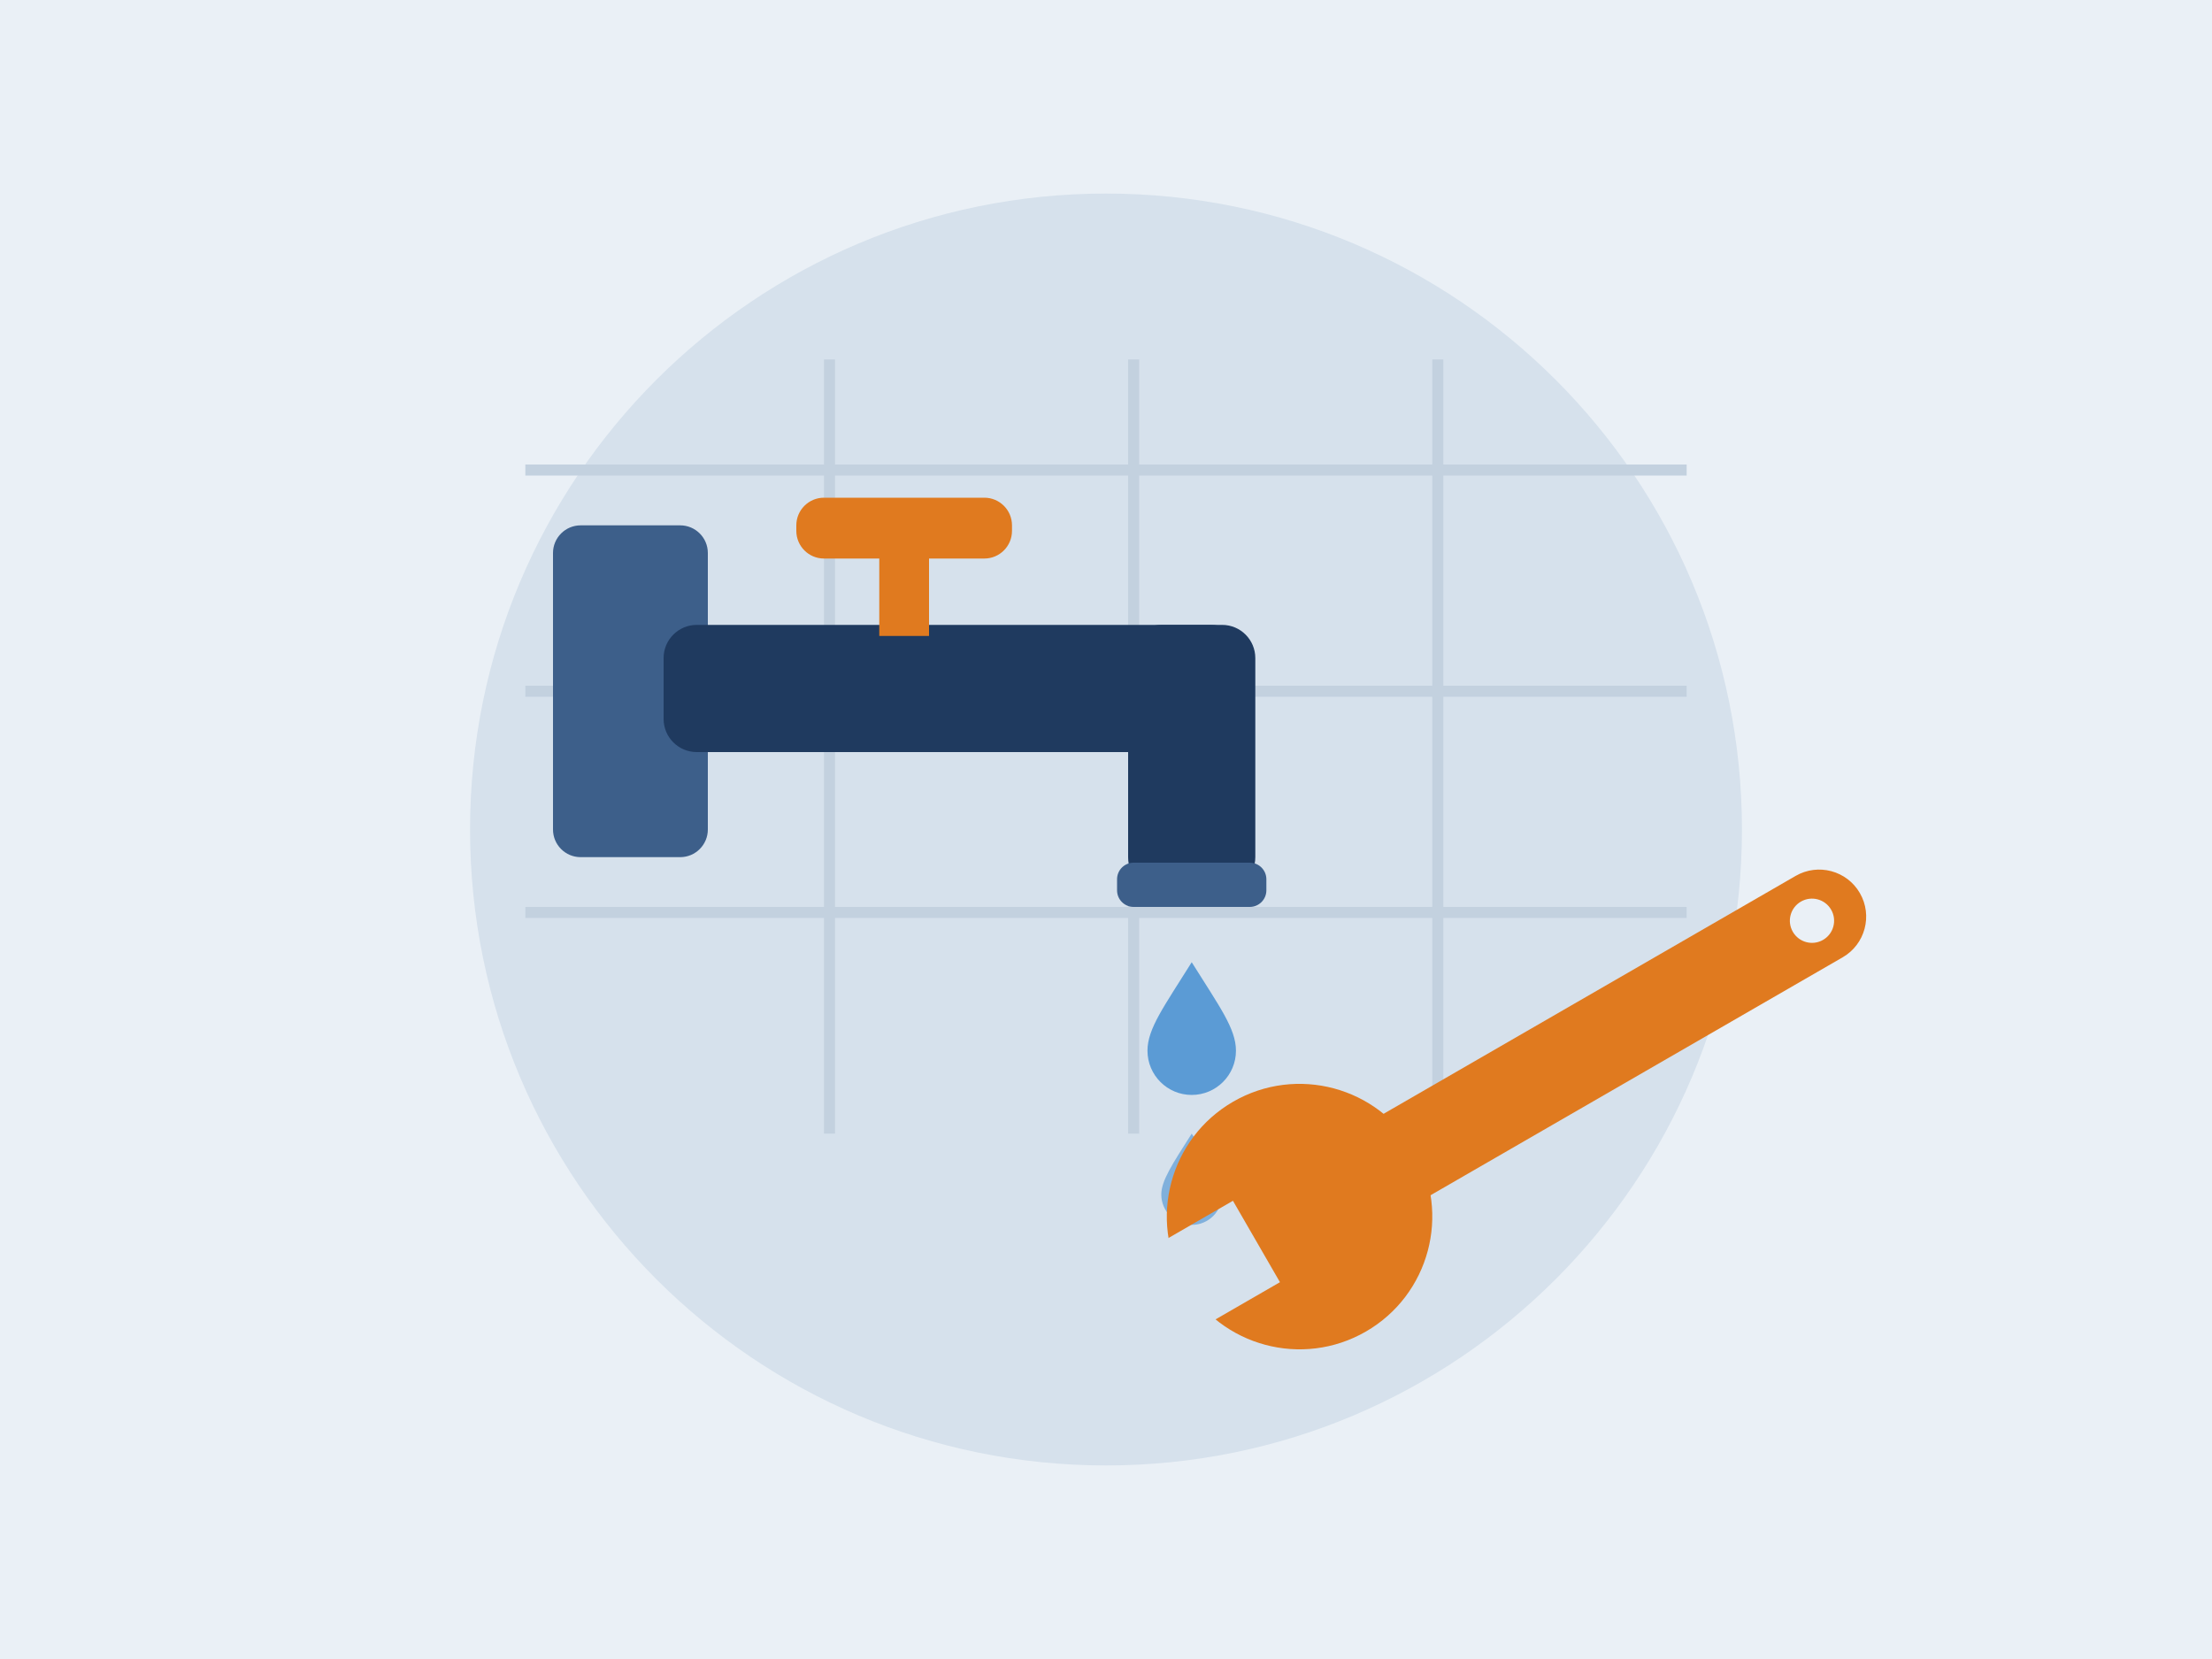
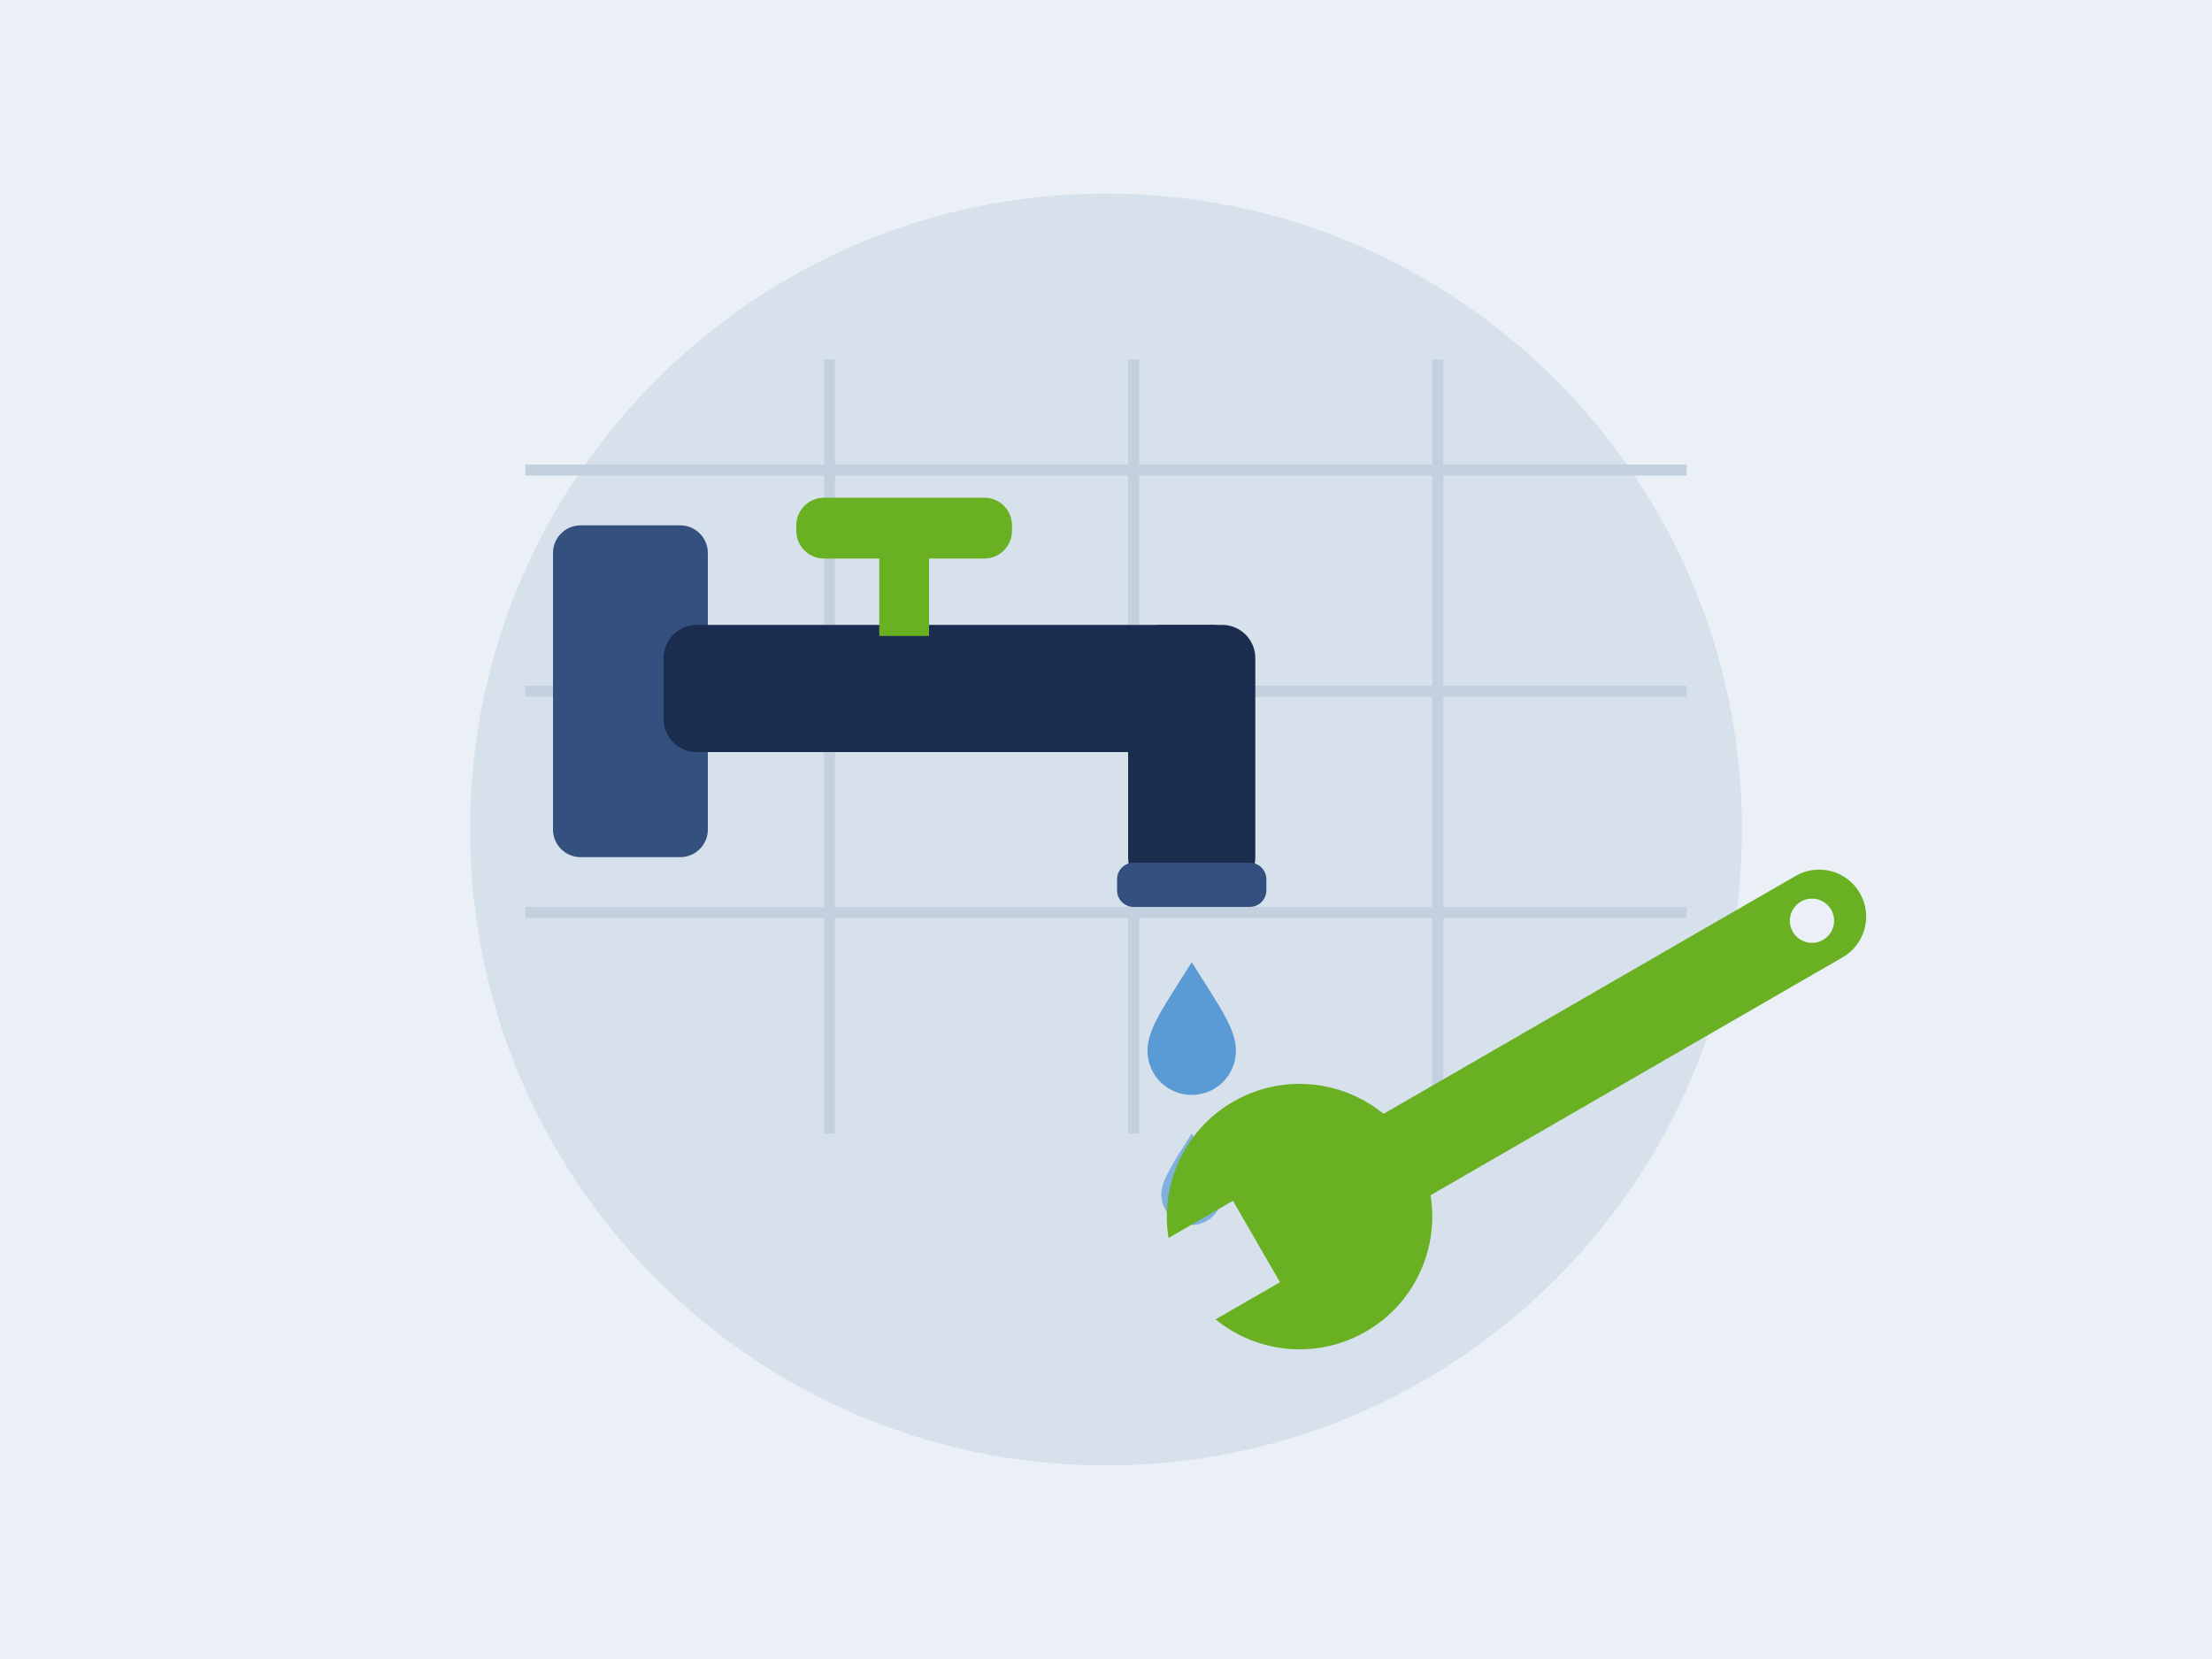
<svg xmlns="http://www.w3.org/2000/svg" width="800" height="600" viewBox="0 0 800 600">
  <rect width="800" height="600" fill="#eaf0f6" />
  <circle cx="400" cy="300" r="230" fill="#d6e1ec" />
  <g fill="none" stroke="#c3d1df" stroke-width="4">
    <path d="M190 170h420M190 250h420M190 330h420M300 130v280M410 130v280M520 130v280" />
  </g>
-   <rect x="200" y="190" width="56" height="120" rx="10" fill="#3d5f8a" />
-   <rect x="240" y="226" width="210" height="46" rx="12" fill="#1f3a5f" />
-   <rect x="408" y="226" width="46" height="96" rx="12" fill="#1f3a5f" />
-   <rect x="404" y="312" width="54" height="16" rx="6" fill="#3d5f8a" />
-   <rect x="318" y="196" width="18" height="34" fill="#e07a1f" />
-   <rect x="288" y="180" width="78" height="22" rx="10" fill="#e07a1f" />
+   <rect x="200" y="190" width="56" height="120" rx="10" fill="#34507e" />
+   <rect x="240" y="226" width="210" height="46" rx="12" fill="#1b2d4f" />
+   <rect x="408" y="226" width="46" height="96" rx="12" fill="#1b2d4f" />
+   <rect x="404" y="312" width="54" height="16" rx="6" fill="#34507e" />
+   <rect x="318" y="196" width="18" height="34" fill="#6ab023" />
+   <rect x="288" y="180" width="78" height="22" rx="10" fill="#6ab023" />
  <path d="M431 348c-10 16-16 24-16 32a16 16 0 0 0 32 0c0-8-6-16-16-32z" fill="#5b9bd5" />
  <path d="M431 410c-7 11-11 17-11 22a11 11 0 0 0 22 0c0-5-4-11-11-22z" fill="#5b9bd5" opacity="0.7" />
  <mask id="wrench-cut">
    <rect x="-80" y="-80" width="360" height="160" fill="#fff" />
    <rect x="-70" y="-17" width="52" height="34" fill="#000" />
    <circle cx="214" cy="0" r="8" fill="#000" />
  </mask>
  <g transform="translate(470 440) rotate(-30)">
-     <g mask="url(#wrench-cut)" fill="#e07a1f">
+     <g mask="url(#wrench-cut)" fill="#6ab023">
      <circle cx="0" cy="0" r="48" />
      <rect x="20" y="-17" width="214" height="34" rx="17" />
    </g>
  </g>
</svg>
